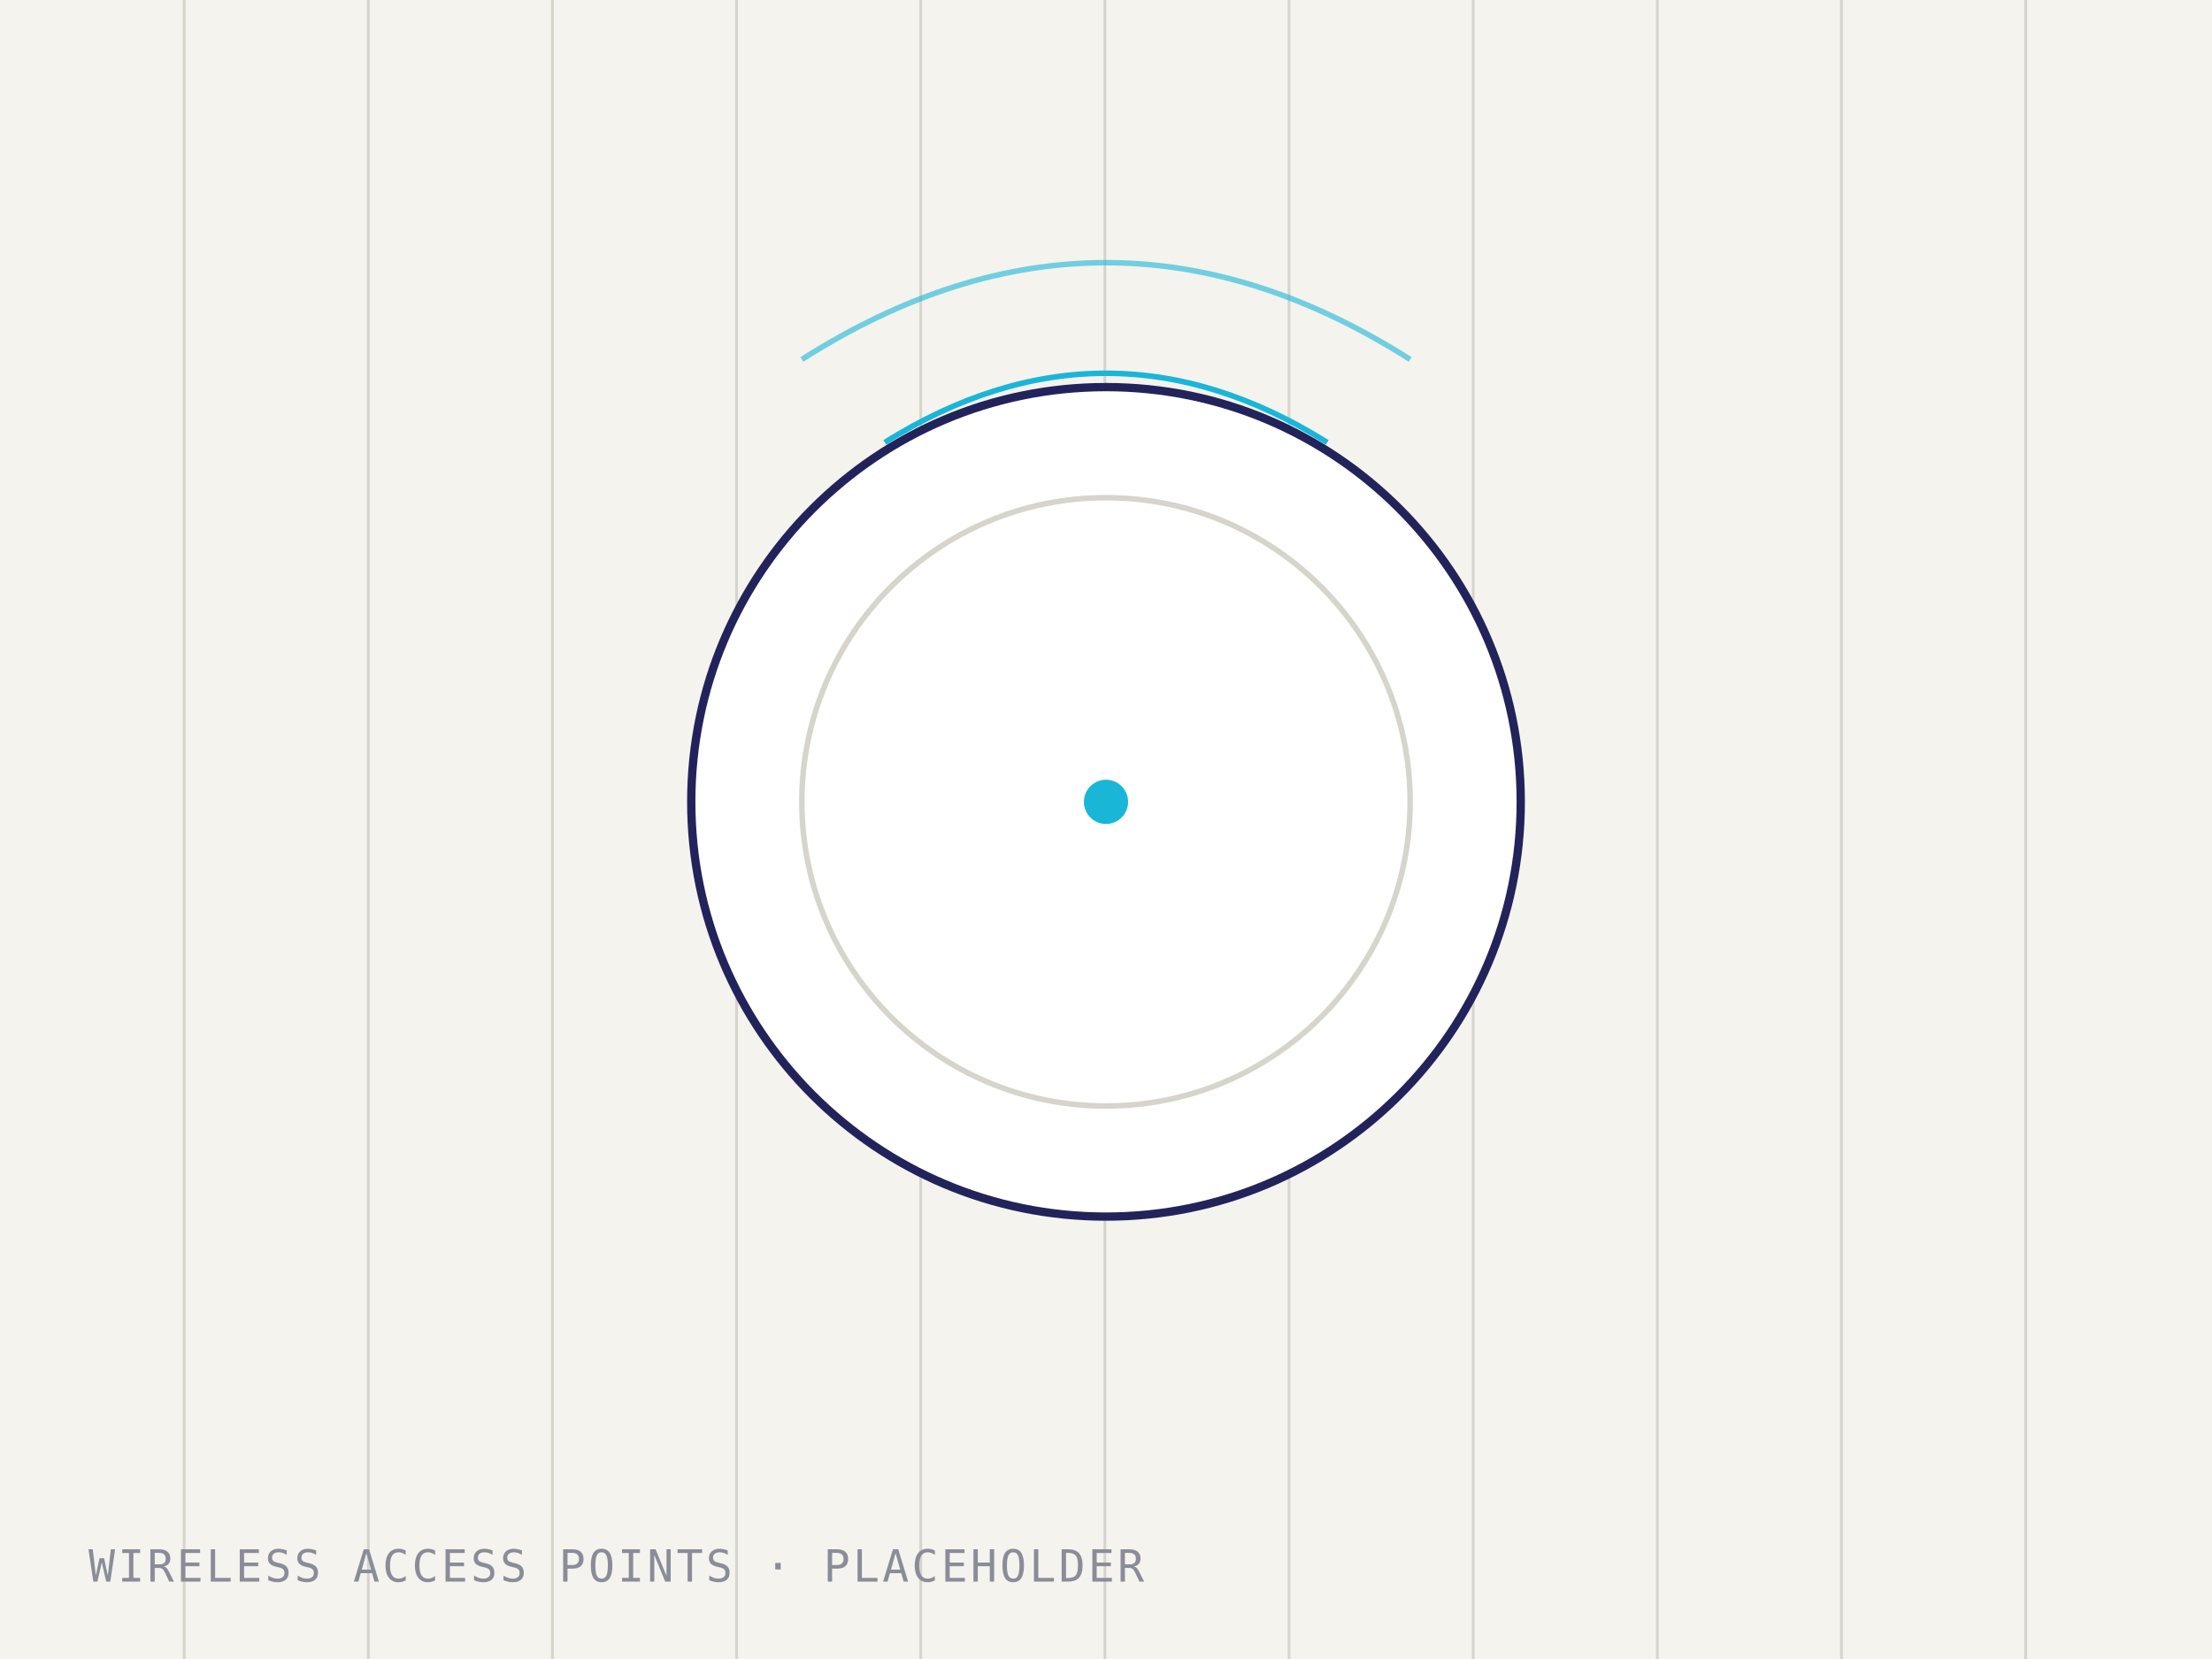
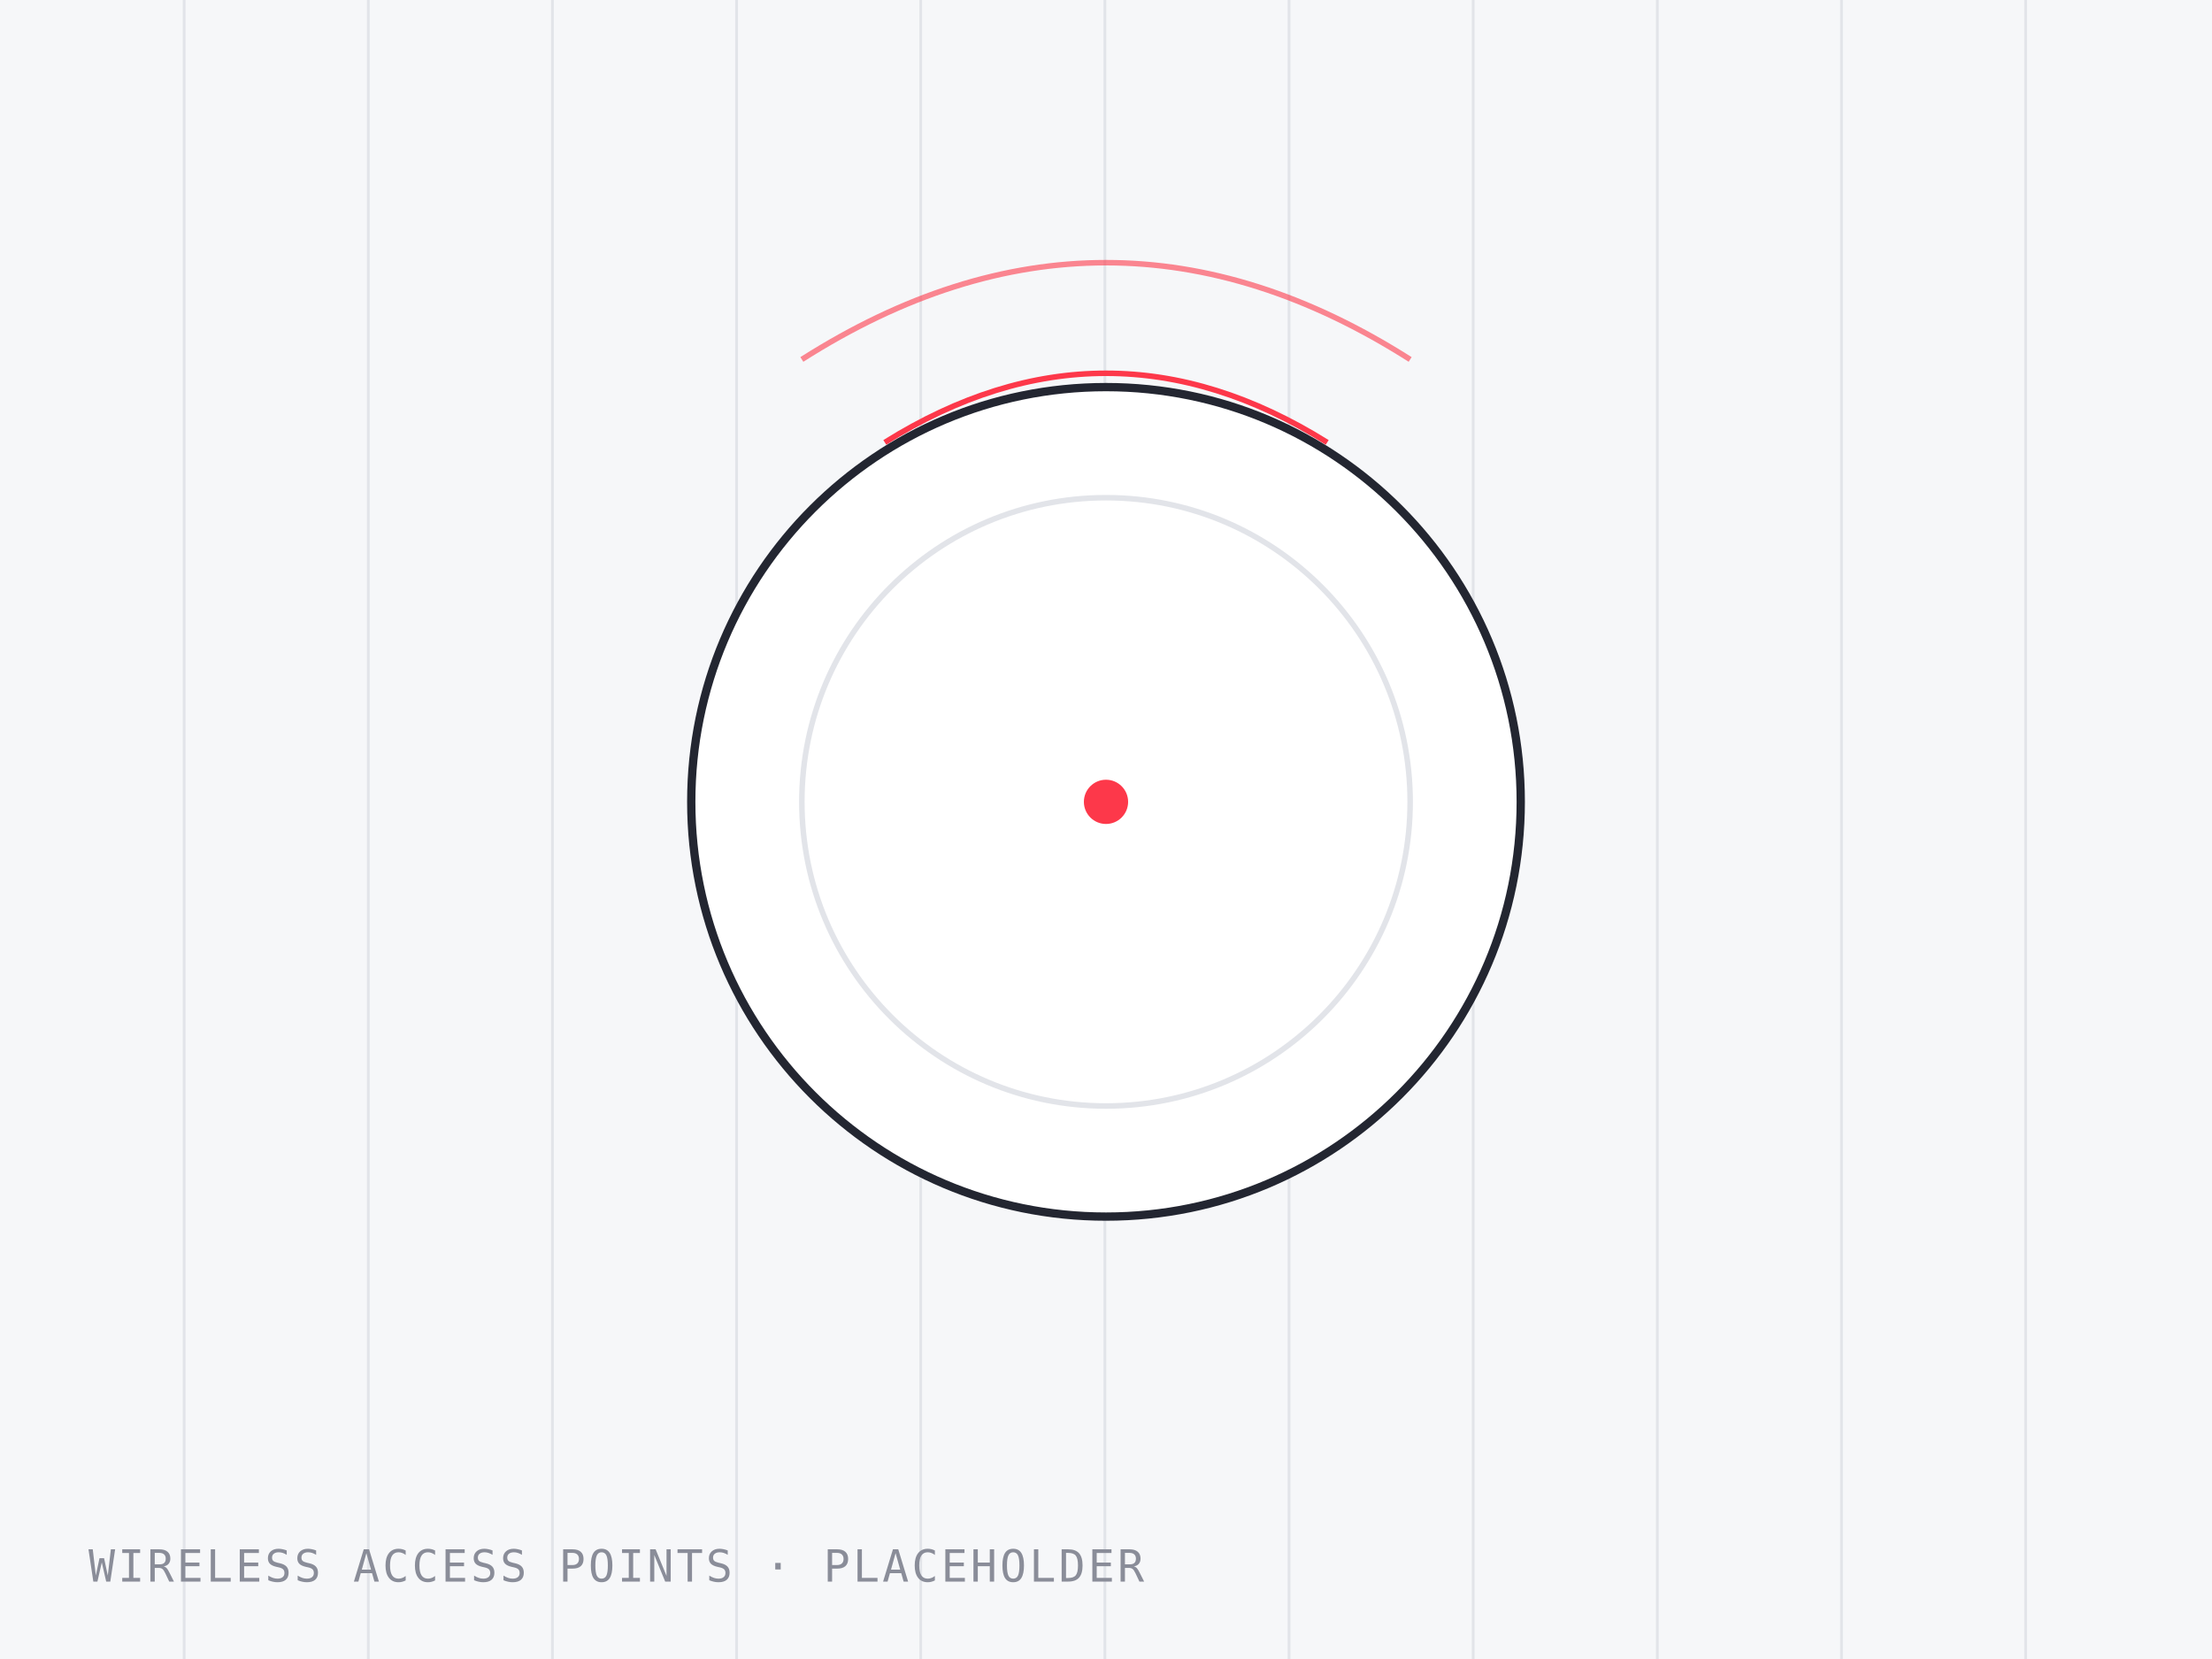
<svg xmlns="http://www.w3.org/2000/svg" viewBox="0 0 800 600" width="800" height="600" role="img" aria-label="wireless access points placeholder">
-   <rect width="800" height="600" fill="#F4F3EE" />
-   <line x1="66.6" y1="0" x2="66.6" y2="600" stroke="#D6D4CB" stroke-width="1" />
-   <line x1="133.2" y1="0" x2="133.2" y2="600" stroke="#D6D4CB" stroke-width="1" />
-   <line x1="199.8" y1="0" x2="199.8" y2="600" stroke="#D6D4CB" stroke-width="1" />
-   <line x1="266.4" y1="0" x2="266.4" y2="600" stroke="#D6D4CB" stroke-width="1" />
-   <line x1="333" y1="0" x2="333" y2="600" stroke="#D6D4CB" stroke-width="1" />
-   <line x1="399.6" y1="0" x2="399.6" y2="600" stroke="#D6D4CB" stroke-width="1" />
-   <line x1="466.2" y1="0" x2="466.2" y2="600" stroke="#D6D4CB" stroke-width="1" />
-   <line x1="532.8" y1="0" x2="532.8" y2="600" stroke="#D6D4CB" stroke-width="1" />
-   <line x1="599.4" y1="0" x2="599.4" y2="600" stroke="#D6D4CB" stroke-width="1" />
-   <line x1="666" y1="0" x2="666" y2="600" stroke="#D6D4CB" stroke-width="1" />
-   <line x1="732.6" y1="0" x2="732.6" y2="600" stroke="#D6D4CB" stroke-width="1" />
-   <circle cx="400" cy="290" r="150" fill="#fff" stroke="#23235B" stroke-width="3" />
-   <circle cx="400" cy="290" r="110" fill="none" stroke="#D6D4CB" stroke-width="2" />
-   <circle cx="400" cy="290" r="8" fill="#19B6D8" />
-   <path d="M320 160 Q400 110 480 160" fill="none" stroke="#19B6D8" stroke-width="2" />
-   <path d="M290 130 Q400 60 510 130" fill="none" stroke="#19B6D8" stroke-width="2" opacity=".6" />
+   <rect width="800" height="600" fill="#F6F7F9" />
+   <line x1="66.6" y1="0" x2="66.6" y2="600" stroke="#E2E4E9" stroke-width="1" />
+   <line x1="133.2" y1="0" x2="133.2" y2="600" stroke="#E2E4E9" stroke-width="1" />
+   <line x1="199.8" y1="0" x2="199.8" y2="600" stroke="#E2E4E9" stroke-width="1" />
+   <line x1="266.4" y1="0" x2="266.4" y2="600" stroke="#E2E4E9" stroke-width="1" />
+   <line x1="333" y1="0" x2="333" y2="600" stroke="#E2E4E9" stroke-width="1" />
+   <line x1="399.6" y1="0" x2="399.6" y2="600" stroke="#E2E4E9" stroke-width="1" />
+   <line x1="466.2" y1="0" x2="466.2" y2="600" stroke="#E2E4E9" stroke-width="1" />
+   <line x1="532.8" y1="0" x2="532.8" y2="600" stroke="#E2E4E9" stroke-width="1" />
+   <line x1="599.4" y1="0" x2="599.4" y2="600" stroke="#E2E4E9" stroke-width="1" />
+   <line x1="666" y1="0" x2="666" y2="600" stroke="#E2E4E9" stroke-width="1" />
+   <line x1="732.6" y1="0" x2="732.6" y2="600" stroke="#E2E4E9" stroke-width="1" />
+   <circle cx="400" cy="290" r="150" fill="#fff" stroke="#232631" stroke-width="3" />
+   <circle cx="400" cy="290" r="110" fill="none" stroke="#E2E4E9" stroke-width="2" />
+   <circle cx="400" cy="290" r="8" fill="#FD384A" />
+   <path d="M320 160 Q400 110 480 160" fill="none" stroke="#FD384A" stroke-width="2" />
+   <path d="M290 130 Q400 60 510 130" fill="none" stroke="#FD384A" stroke-width="2" opacity=".6" />
  <text x="32" y="572" font-family="ui-monospace, monospace" font-size="16" fill="#8A8D99" letter-spacing="1">WIRELESS ACCESS POINTS · PLACEHOLDER</text>
</svg>
